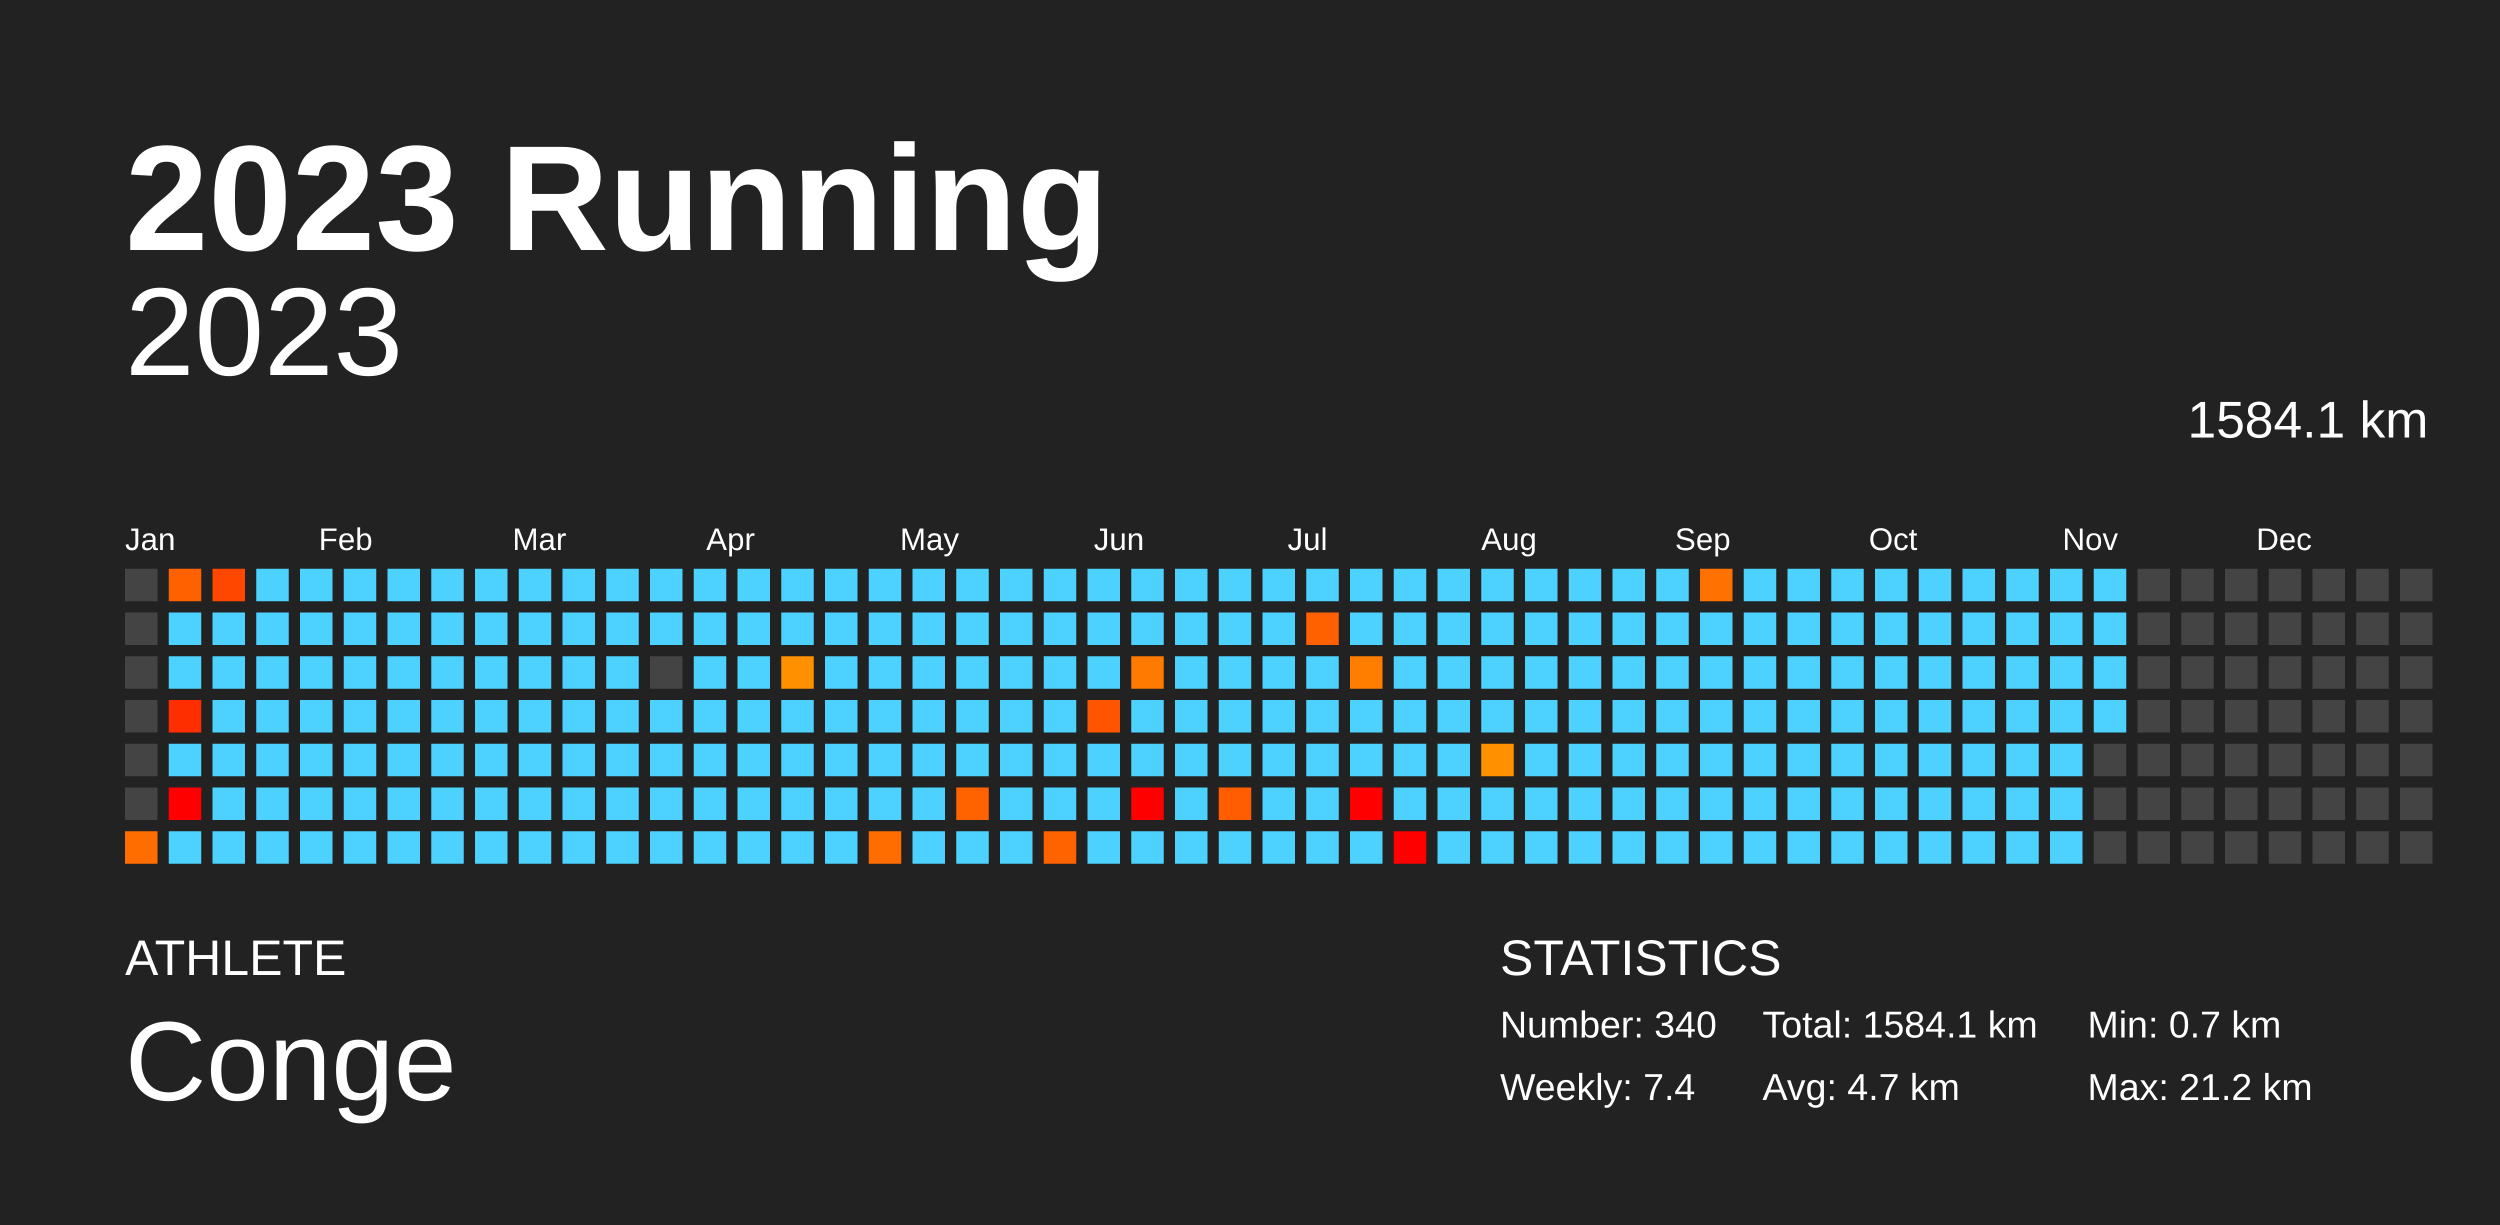
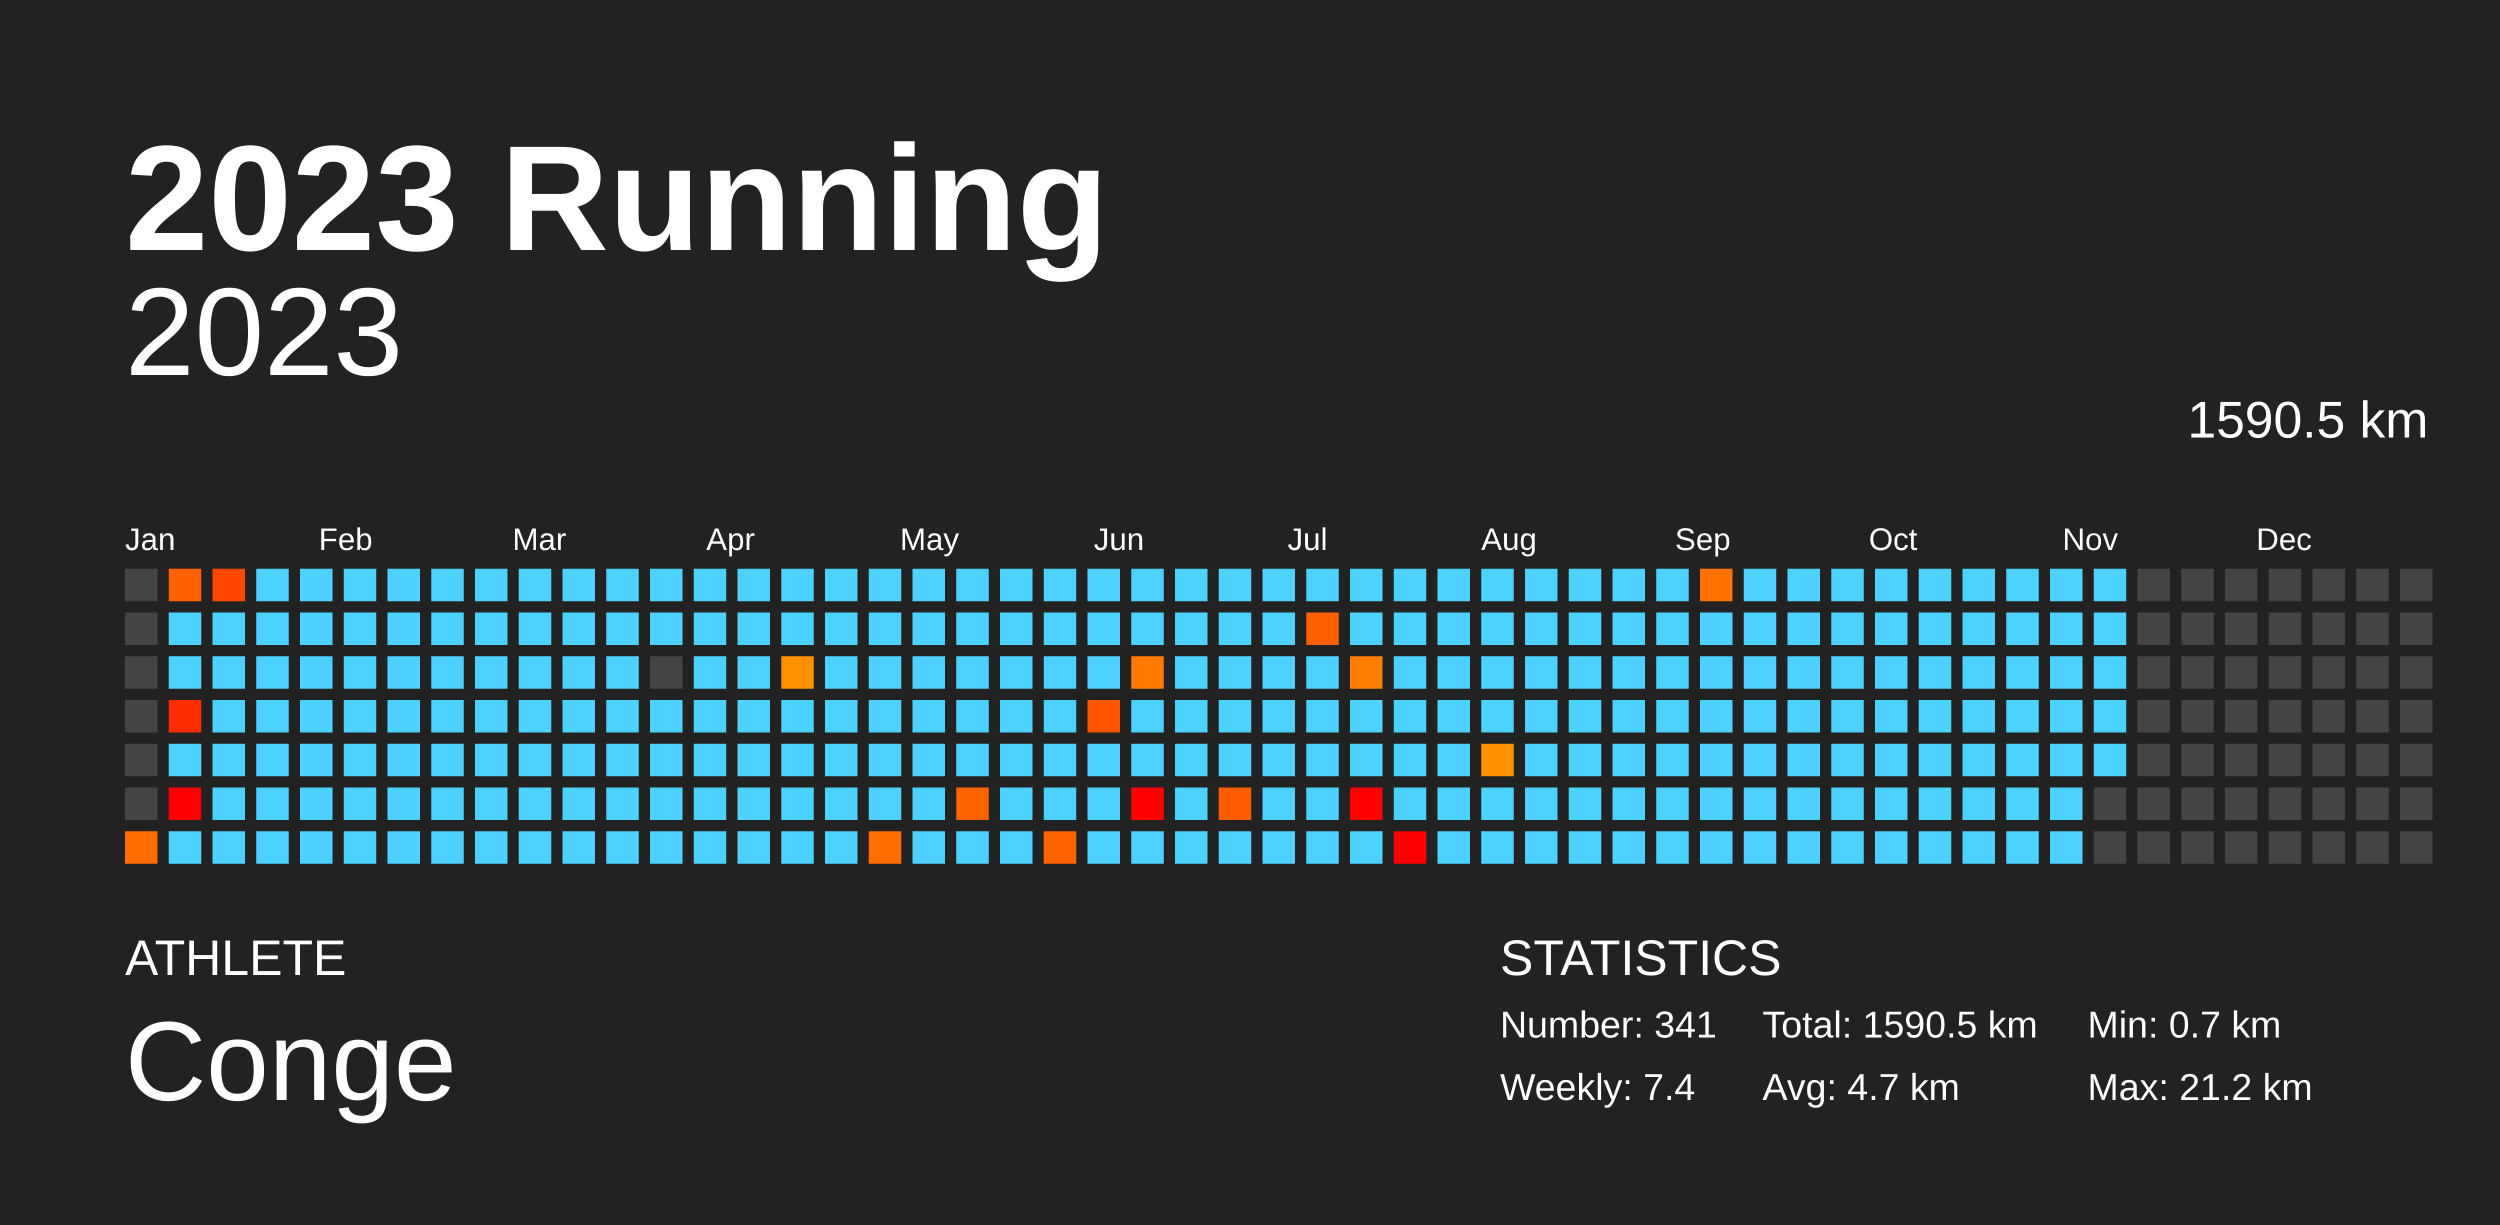
<svg xmlns="http://www.w3.org/2000/svg" baseProfile="full" height="98mm" version="1.1" viewBox="0,0,200,98" width="200mm">
  <defs />
  <rect fill="#222222" height="98" width="200" x="0" y="0" />
  <text fill="#FFFFFF" style="font-size:12px; font-family:Arial; font-weight:bold;" x="10" y="20">2023 Running</text>
  <text fill="#FFFFFF" style="font-size:4px; font-family:Arial" x="10" y="78">ATHLETE</text>
  <text fill="#FFFFFF" style="font-size:9px; font-family:Arial" x="10" y="88">Conge</text>
  <text fill="#FFFFFF" style="font-size:4px; font-family:Arial" x="120" y="78">STATISTICS</text>
-   <text fill="#FFFFFF" style="font-size:3px; font-family:Arial" x="120" y="83">Number: 340</text>
+   <text fill="#FFFFFF" style="font-size:3px; font-family:Arial" x="120" y="83">Number: 341</text>
  <text fill="#FFFFFF" style="font-size:3px; font-family:Arial" x="120" y="88">Weekly: 7.4</text>
-   <text fill="#FFFFFF" style="font-size:3px; font-family:Arial" x="141" y="83">Total: 1584.1 km</text>
+   <text fill="#FFFFFF" style="font-size:3px; font-family:Arial" x="141" y="83">Total: 1590.5 km</text>
  <text fill="#FFFFFF" style="font-size:3px; font-family:Arial" x="141" y="88">Avg: 4.7 km</text>
  <text fill="#FFFFFF" style="font-size:3px; font-family:Arial" x="167" y="83">Min: 0.7 km</text>
  <text fill="#FFFFFF" style="font-size:3px; font-family:Arial" x="167" y="88">Max: 21.2 km</text>
  <text alignment-baseline="hanging" fill="#FFFFFF" style="font-size:10.0px; font-family:Arial;" x="10" y="30">2023</text>
-   <text alignment-baseline="hanging" fill="#FFFFFF" style="font-size:4.125px; font-family:Arial;" x="175" y="35">1584.1 km</text>
+   <text alignment-baseline="hanging" fill="#FFFFFF" style="font-size:4.125px; font-family:Arial;" x="175" y="35">1590.5 km</text>
  <text fill="#FFFFFF" style="font-size:2.5px; font-family:Arial" x="10.0" y="44">Jan</text>
  <text fill="#FFFFFF" style="font-size:2.5px; font-family:Arial" x="25.5" y="44">Feb</text>
  <text fill="#FFFFFF" style="font-size:2.5px; font-family:Arial" x="41.0" y="44">Mar</text>
  <text fill="#FFFFFF" style="font-size:2.5px; font-family:Arial" x="56.5" y="44">Apr</text>
  <text fill="#FFFFFF" style="font-size:2.5px; font-family:Arial" x="72.0" y="44">May</text>
  <text fill="#FFFFFF" style="font-size:2.5px; font-family:Arial" x="87.5" y="44">Jun</text>
  <text fill="#FFFFFF" style="font-size:2.5px; font-family:Arial" x="103.0" y="44">Jul</text>
  <text fill="#FFFFFF" style="font-size:2.5px; font-family:Arial" x="118.5" y="44">Aug</text>
  <text fill="#FFFFFF" style="font-size:2.5px; font-family:Arial" x="134.0" y="44">Sep</text>
  <text fill="#FFFFFF" style="font-size:2.5px; font-family:Arial" x="149.5" y="44">Oct</text>
  <text fill="#FFFFFF" style="font-size:2.5px; font-family:Arial" x="165.0" y="44">Nov</text>
  <text fill="#FFFFFF" style="font-size:2.5px; font-family:Arial" x="180.5" y="44">Dec</text>
  <rect fill="#444444" height="2.6" width="2.6" x="10.0" y="45.5" />
  <rect fill="#444444" height="2.6" width="2.6" x="10.0" y="49.0" />
  <rect fill="#444444" height="2.6" width="2.6" x="10.0" y="52.5" />
  <rect fill="#444444" height="2.6" width="2.6" x="10.0" y="56.0" />
  <rect fill="#444444" height="2.6" width="2.6" x="10.0" y="59.5" />
  <rect fill="#444444" height="2.6" width="2.6" x="10.0" y="63.0" />
  <rect fill="#ff6d00" height="2.6" width="2.6" x="10.0" y="66.5" />
  <rect fill="#ff6100" height="2.6" width="2.6" x="13.5" y="45.5" />
  <rect fill="#4dd2ff" height="2.6" width="2.6" x="13.5" y="49.0" />
  <rect fill="#4dd2ff" height="2.6" width="2.6" x="13.5" y="52.5" />
  <rect fill="#ff2e00" height="2.6" width="2.6" x="13.5" y="56.0" />
  <rect fill="#4dd2ff" height="2.6" width="2.6" x="13.5" y="59.5" />
  <rect fill="red" height="2.6" width="2.6" x="13.5" y="63.0" />
  <rect fill="#4dd2ff" height="2.6" width="2.6" x="13.5" y="66.5" />
  <rect fill="#ff4700" height="2.6" width="2.6" x="17.0" y="45.5" />
  <rect fill="#4dd2ff" height="2.6" width="2.6" x="17.0" y="49.0" />
  <rect fill="#4dd2ff" height="2.6" width="2.6" x="17.0" y="52.5" />
  <rect fill="#4dd2ff" height="2.6" width="2.6" x="17.0" y="56.0" />
  <rect fill="#4dd2ff" height="2.6" width="2.6" x="17.0" y="59.5" />
  <rect fill="#4dd2ff" height="2.6" width="2.6" x="17.0" y="63.0" />
  <rect fill="#4dd2ff" height="2.6" width="2.6" x="17.0" y="66.5" />
  <rect fill="#4dd2ff" height="2.6" width="2.6" x="20.5" y="45.5" />
  <rect fill="#4dd2ff" height="2.6" width="2.6" x="20.5" y="49.0" />
  <rect fill="#4dd2ff" height="2.6" width="2.6" x="20.5" y="52.5" />
  <rect fill="#4dd2ff" height="2.6" width="2.6" x="20.5" y="56.0" />
  <rect fill="#4dd2ff" height="2.6" width="2.6" x="20.5" y="59.5" />
  <rect fill="#4dd2ff" height="2.6" width="2.6" x="20.5" y="63.0" />
  <rect fill="#4dd2ff" height="2.6" width="2.6" x="20.5" y="66.5" />
  <rect fill="#4dd2ff" height="2.6" width="2.6" x="24.0" y="45.5" />
  <rect fill="#4dd2ff" height="2.6" width="2.6" x="24.0" y="49.0" />
  <rect fill="#4dd2ff" height="2.6" width="2.6" x="24.0" y="52.5" />
  <rect fill="#4dd2ff" height="2.6" width="2.6" x="24.0" y="56.0" />
  <rect fill="#4dd2ff" height="2.6" width="2.6" x="24.0" y="59.5" />
  <rect fill="#4dd2ff" height="2.6" width="2.6" x="24.0" y="63.0" />
  <rect fill="#4dd2ff" height="2.6" width="2.6" x="24.0" y="66.5" />
  <rect fill="#4dd2ff" height="2.6" width="2.6" x="27.5" y="45.5" />
  <rect fill="#4dd2ff" height="2.6" width="2.6" x="27.5" y="49.0" />
  <rect fill="#4dd2ff" height="2.6" width="2.6" x="27.5" y="52.5" />
  <rect fill="#4dd2ff" height="2.6" width="2.6" x="27.5" y="56.0" />
  <rect fill="#4dd2ff" height="2.6" width="2.6" x="27.5" y="59.5" />
  <rect fill="#4dd2ff" height="2.6" width="2.6" x="27.5" y="63.0" />
  <rect fill="#4dd2ff" height="2.6" width="2.6" x="27.5" y="66.5" />
  <rect fill="#4dd2ff" height="2.6" width="2.6" x="31.0" y="45.5" />
  <rect fill="#4dd2ff" height="2.6" width="2.6" x="31.0" y="49.0" />
  <rect fill="#4dd2ff" height="2.6" width="2.6" x="31.0" y="52.5" />
  <rect fill="#4dd2ff" height="2.6" width="2.6" x="31.0" y="56.0" />
  <rect fill="#4dd2ff" height="2.6" width="2.6" x="31.0" y="59.5" />
  <rect fill="#4dd2ff" height="2.6" width="2.6" x="31.0" y="63.0" />
  <rect fill="#4dd2ff" height="2.6" width="2.6" x="31.0" y="66.5" />
  <rect fill="#4dd2ff" height="2.6" width="2.6" x="34.5" y="45.5" />
  <rect fill="#4dd2ff" height="2.6" width="2.6" x="34.5" y="49.0" />
  <rect fill="#4dd2ff" height="2.6" width="2.6" x="34.5" y="52.5" />
  <rect fill="#4dd2ff" height="2.6" width="2.6" x="34.5" y="56.0" />
  <rect fill="#4dd2ff" height="2.6" width="2.6" x="34.5" y="59.5" />
  <rect fill="#4dd2ff" height="2.6" width="2.6" x="34.5" y="63.0" />
  <rect fill="#4dd2ff" height="2.6" width="2.6" x="34.5" y="66.5" />
  <rect fill="#4dd2ff" height="2.6" width="2.6" x="38.0" y="45.5" />
  <rect fill="#4dd2ff" height="2.6" width="2.6" x="38.0" y="49.0" />
  <rect fill="#4dd2ff" height="2.6" width="2.6" x="38.0" y="52.5" />
  <rect fill="#4dd2ff" height="2.6" width="2.6" x="38.0" y="56.0" />
  <rect fill="#4dd2ff" height="2.6" width="2.6" x="38.0" y="59.5" />
  <rect fill="#4dd2ff" height="2.6" width="2.6" x="38.0" y="63.0" />
  <rect fill="#4dd2ff" height="2.6" width="2.6" x="38.0" y="66.5" />
  <rect fill="#4dd2ff" height="2.6" width="2.6" x="41.5" y="45.5" />
  <rect fill="#4dd2ff" height="2.6" width="2.6" x="41.5" y="49.0" />
  <rect fill="#4dd2ff" height="2.6" width="2.6" x="41.5" y="52.5" />
  <rect fill="#4dd2ff" height="2.6" width="2.6" x="41.5" y="56.0" />
  <rect fill="#4dd2ff" height="2.6" width="2.6" x="41.5" y="59.5" />
  <rect fill="#4dd2ff" height="2.6" width="2.6" x="41.5" y="63.0" />
  <rect fill="#4dd2ff" height="2.6" width="2.6" x="41.5" y="66.5" />
  <rect fill="#4dd2ff" height="2.6" width="2.6" x="45.0" y="45.5" />
  <rect fill="#4dd2ff" height="2.6" width="2.6" x="45.0" y="49.0" />
  <rect fill="#4dd2ff" height="2.6" width="2.6" x="45.0" y="52.5" />
  <rect fill="#4dd2ff" height="2.6" width="2.6" x="45.0" y="56.0" />
  <rect fill="#4dd2ff" height="2.6" width="2.6" x="45.0" y="59.5" />
  <rect fill="#4dd2ff" height="2.6" width="2.6" x="45.0" y="63.0" />
  <rect fill="#4dd2ff" height="2.6" width="2.6" x="45.0" y="66.5" />
  <rect fill="#4dd2ff" height="2.6" width="2.6" x="48.5" y="45.5" />
  <rect fill="#4dd2ff" height="2.6" width="2.6" x="48.5" y="49.0" />
  <rect fill="#4dd2ff" height="2.6" width="2.6" x="48.5" y="52.5" />
  <rect fill="#4dd2ff" height="2.6" width="2.6" x="48.5" y="56.0" />
  <rect fill="#4dd2ff" height="2.6" width="2.6" x="48.5" y="59.5" />
  <rect fill="#4dd2ff" height="2.6" width="2.6" x="48.5" y="63.0" />
  <rect fill="#4dd2ff" height="2.6" width="2.6" x="48.5" y="66.5" />
  <rect fill="#4dd2ff" height="2.6" width="2.6" x="52.0" y="45.5" />
  <rect fill="#4dd2ff" height="2.6" width="2.6" x="52.0" y="49.0" />
  <rect fill="#444444" height="2.6" width="2.6" x="52.0" y="52.5" />
  <rect fill="#4dd2ff" height="2.6" width="2.6" x="52.0" y="56.0" />
  <rect fill="#4dd2ff" height="2.6" width="2.6" x="52.0" y="59.5" />
  <rect fill="#4dd2ff" height="2.6" width="2.6" x="52.0" y="63.0" />
  <rect fill="#4dd2ff" height="2.6" width="2.6" x="52.0" y="66.5" />
  <rect fill="#4dd2ff" height="2.6" width="2.6" x="55.5" y="45.5" />
  <rect fill="#4dd2ff" height="2.6" width="2.6" x="55.5" y="49.0" />
  <rect fill="#4dd2ff" height="2.6" width="2.6" x="55.5" y="52.5" />
  <rect fill="#4dd2ff" height="2.6" width="2.6" x="55.5" y="56.0" />
  <rect fill="#4dd2ff" height="2.6" width="2.6" x="55.5" y="59.5" />
  <rect fill="#4dd2ff" height="2.6" width="2.6" x="55.5" y="63.0" />
  <rect fill="#4dd2ff" height="2.6" width="2.6" x="55.5" y="66.5" />
  <rect fill="#4dd2ff" height="2.6" width="2.6" x="59.0" y="45.5" />
  <rect fill="#4dd2ff" height="2.6" width="2.6" x="59.0" y="49.0" />
  <rect fill="#4dd2ff" height="2.6" width="2.6" x="59.0" y="52.5" />
  <rect fill="#4dd2ff" height="2.6" width="2.6" x="59.0" y="56.0" />
  <rect fill="#4dd2ff" height="2.6" width="2.6" x="59.0" y="59.5" />
  <rect fill="#4dd2ff" height="2.6" width="2.6" x="59.0" y="63.0" />
  <rect fill="#4dd2ff" height="2.6" width="2.6" x="59.0" y="66.5" />
  <rect fill="#4dd2ff" height="2.6" width="2.6" x="62.5" y="45.5" />
  <rect fill="#4dd2ff" height="2.6" width="2.6" x="62.5" y="49.0" />
  <rect fill="#ff9100" height="2.6" width="2.6" x="62.5" y="52.5" />
  <rect fill="#4dd2ff" height="2.6" width="2.6" x="62.5" y="56.0" />
  <rect fill="#4dd2ff" height="2.6" width="2.6" x="62.5" y="59.5" />
  <rect fill="#4dd2ff" height="2.6" width="2.6" x="62.5" y="63.0" />
  <rect fill="#4dd2ff" height="2.6" width="2.6" x="62.5" y="66.5" />
  <rect fill="#4dd2ff" height="2.6" width="2.6" x="66.0" y="45.5" />
  <rect fill="#4dd2ff" height="2.6" width="2.6" x="66.0" y="49.0" />
  <rect fill="#4dd2ff" height="2.6" width="2.6" x="66.0" y="52.5" />
  <rect fill="#4dd2ff" height="2.6" width="2.6" x="66.0" y="56.0" />
  <rect fill="#4dd2ff" height="2.6" width="2.6" x="66.0" y="59.5" />
  <rect fill="#4dd2ff" height="2.6" width="2.6" x="66.0" y="63.0" />
  <rect fill="#4dd2ff" height="2.6" width="2.6" x="66.0" y="66.5" />
  <rect fill="#4dd2ff" height="2.6" width="2.6" x="69.5" y="45.5" />
  <rect fill="#4dd2ff" height="2.6" width="2.6" x="69.5" y="49.0" />
  <rect fill="#4dd2ff" height="2.6" width="2.6" x="69.5" y="52.5" />
  <rect fill="#4dd2ff" height="2.6" width="2.6" x="69.5" y="56.0" />
  <rect fill="#4dd2ff" height="2.6" width="2.6" x="69.5" y="59.5" />
  <rect fill="#4dd2ff" height="2.6" width="2.6" x="69.5" y="63.0" />
  <rect fill="#ff6d00" height="2.6" width="2.6" x="69.5" y="66.5" />
  <rect fill="#4dd2ff" height="2.6" width="2.6" x="73.0" y="45.5" />
  <rect fill="#4dd2ff" height="2.6" width="2.6" x="73.0" y="49.0" />
  <rect fill="#4dd2ff" height="2.6" width="2.6" x="73.0" y="52.5" />
  <rect fill="#4dd2ff" height="2.6" width="2.6" x="73.0" y="56.0" />
  <rect fill="#4dd2ff" height="2.6" width="2.6" x="73.0" y="59.5" />
  <rect fill="#4dd2ff" height="2.6" width="2.6" x="73.0" y="63.0" />
  <rect fill="#4dd2ff" height="2.6" width="2.6" x="73.0" y="66.5" />
  <rect fill="#4dd2ff" height="2.6" width="2.6" x="76.5" y="45.5" />
  <rect fill="#4dd2ff" height="2.6" width="2.6" x="76.5" y="49.0" />
  <rect fill="#4dd2ff" height="2.6" width="2.6" x="76.5" y="52.5" />
  <rect fill="#4dd2ff" height="2.6" width="2.6" x="76.5" y="56.0" />
  <rect fill="#4dd2ff" height="2.6" width="2.6" x="76.5" y="59.5" />
  <rect fill="#ff6300" height="2.6" width="2.6" x="76.5" y="63.0" />
  <rect fill="#4dd2ff" height="2.6" width="2.6" x="76.5" y="66.5" />
  <rect fill="#4dd2ff" height="2.6" width="2.6" x="80.0" y="45.5" />
  <rect fill="#4dd2ff" height="2.6" width="2.6" x="80.0" y="49.0" />
  <rect fill="#4dd2ff" height="2.6" width="2.6" x="80.0" y="52.5" />
  <rect fill="#4dd2ff" height="2.6" width="2.6" x="80.0" y="56.0" />
  <rect fill="#4dd2ff" height="2.6" width="2.6" x="80.0" y="59.5" />
  <rect fill="#4dd2ff" height="2.6" width="2.6" x="80.0" y="63.0" />
  <rect fill="#4dd2ff" height="2.6" width="2.6" x="80.0" y="66.5" />
  <rect fill="#4dd2ff" height="2.6" width="2.6" x="83.5" y="45.5" />
  <rect fill="#4dd2ff" height="2.6" width="2.6" x="83.5" y="49.0" />
  <rect fill="#4dd2ff" height="2.6" width="2.6" x="83.5" y="52.5" />
  <rect fill="#4dd2ff" height="2.6" width="2.6" x="83.5" y="56.0" />
  <rect fill="#4dd2ff" height="2.6" width="2.6" x="83.5" y="59.5" />
  <rect fill="#4dd2ff" height="2.6" width="2.6" x="83.5" y="63.0" />
  <rect fill="#ff6300" height="2.6" width="2.6" x="83.5" y="66.5" />
  <rect fill="#4dd2ff" height="2.6" width="2.6" x="87.0" y="45.5" />
  <rect fill="#4dd2ff" height="2.6" width="2.6" x="87.0" y="49.0" />
  <rect fill="#4dd2ff" height="2.6" width="2.6" x="87.0" y="52.5" />
  <rect fill="#ff5500" height="2.6" width="2.6" x="87.0" y="56.0" />
  <rect fill="#4dd2ff" height="2.6" width="2.6" x="87.0" y="59.5" />
  <rect fill="#4dd2ff" height="2.6" width="2.6" x="87.0" y="63.0" />
  <rect fill="#4dd2ff" height="2.6" width="2.6" x="87.0" y="66.5" />
  <rect fill="#4dd2ff" height="2.6" width="2.6" x="90.5" y="45.5" />
  <rect fill="#4dd2ff" height="2.6" width="2.6" x="90.5" y="49.0" />
  <rect fill="#ff7a00" height="2.6" width="2.6" x="90.5" y="52.5" />
  <rect fill="#4dd2ff" height="2.6" width="2.6" x="90.5" y="56.0" />
  <rect fill="#4dd2ff" height="2.6" width="2.6" x="90.5" y="59.5" />
  <rect fill="red" height="2.6" width="2.6" x="90.5" y="63.0" />
  <rect fill="#4dd2ff" height="2.6" width="2.6" x="90.5" y="66.5" />
  <rect fill="#4dd2ff" height="2.6" width="2.6" x="94.0" y="45.5" />
  <rect fill="#4dd2ff" height="2.6" width="2.6" x="94.0" y="49.0" />
  <rect fill="#4dd2ff" height="2.6" width="2.6" x="94.0" y="52.5" />
  <rect fill="#4dd2ff" height="2.6" width="2.6" x="94.0" y="56.0" />
  <rect fill="#4dd2ff" height="2.6" width="2.6" x="94.0" y="59.5" />
  <rect fill="#4dd2ff" height="2.6" width="2.6" x="94.0" y="63.0" />
  <rect fill="#4dd2ff" height="2.6" width="2.6" x="94.0" y="66.5" />
  <rect fill="#4dd2ff" height="2.6" width="2.6" x="97.5" y="45.5" />
  <rect fill="#4dd2ff" height="2.6" width="2.6" x="97.5" y="49.0" />
  <rect fill="#4dd2ff" height="2.6" width="2.6" x="97.5" y="52.5" />
  <rect fill="#4dd2ff" height="2.6" width="2.6" x="97.5" y="56.0" />
  <rect fill="#4dd2ff" height="2.6" width="2.6" x="97.5" y="59.5" />
  <rect fill="#ff5d00" height="2.6" width="2.6" x="97.5" y="63.0" />
  <rect fill="#4dd2ff" height="2.6" width="2.6" x="97.5" y="66.5" />
  <rect fill="#4dd2ff" height="2.6" width="2.6" x="101.0" y="45.5" />
  <rect fill="#4dd2ff" height="2.6" width="2.6" x="101.0" y="49.0" />
  <rect fill="#4dd2ff" height="2.6" width="2.6" x="101.0" y="52.5" />
  <rect fill="#4dd2ff" height="2.6" width="2.6" x="101.0" y="56.0" />
  <rect fill="#4dd2ff" height="2.6" width="2.6" x="101.0" y="59.5" />
  <rect fill="#4dd2ff" height="2.6" width="2.6" x="101.0" y="63.0" />
  <rect fill="#4dd2ff" height="2.6" width="2.6" x="101.0" y="66.5" />
  <rect fill="#4dd2ff" height="2.6" width="2.6" x="104.5" y="45.5" />
  <rect fill="#ff6000" height="2.6" width="2.6" x="104.5" y="49.0" />
  <rect fill="#4dd2ff" height="2.6" width="2.6" x="104.5" y="52.5" />
  <rect fill="#4dd2ff" height="2.6" width="2.6" x="104.5" y="56.0" />
  <rect fill="#4dd2ff" height="2.6" width="2.6" x="104.5" y="59.5" />
  <rect fill="#4dd2ff" height="2.6" width="2.6" x="104.5" y="63.0" />
  <rect fill="#4dd2ff" height="2.6" width="2.6" x="104.5" y="66.5" />
  <rect fill="#4dd2ff" height="2.6" width="2.6" x="108.0" y="45.5" />
  <rect fill="#4dd2ff" height="2.6" width="2.6" x="108.0" y="49.0" />
  <rect fill="#ff7e00" height="2.6" width="2.6" x="108.0" y="52.5" />
  <rect fill="#4dd2ff" height="2.6" width="2.6" x="108.0" y="56.0" />
  <rect fill="#4dd2ff" height="2.6" width="2.6" x="108.0" y="59.5" />
  <rect fill="red" height="2.6" width="2.6" x="108.0" y="63.0" />
  <rect fill="#4dd2ff" height="2.6" width="2.6" x="108.0" y="66.5" />
  <rect fill="#4dd2ff" height="2.6" width="2.6" x="111.5" y="45.5" />
  <rect fill="#4dd2ff" height="2.6" width="2.6" x="111.5" y="49.0" />
  <rect fill="#4dd2ff" height="2.6" width="2.6" x="111.5" y="52.5" />
  <rect fill="#4dd2ff" height="2.6" width="2.6" x="111.5" y="56.0" />
  <rect fill="#4dd2ff" height="2.6" width="2.6" x="111.5" y="59.5" />
  <rect fill="#4dd2ff" height="2.6" width="2.6" x="111.5" y="63.0" />
  <rect fill="red" height="2.6" width="2.6" x="111.5" y="66.5" />
  <rect fill="#4dd2ff" height="2.6" width="2.6" x="115.0" y="45.5" />
  <rect fill="#4dd2ff" height="2.6" width="2.6" x="115.0" y="49.0" />
  <rect fill="#4dd2ff" height="2.6" width="2.6" x="115.0" y="52.5" />
  <rect fill="#4dd2ff" height="2.6" width="2.6" x="115.0" y="56.0" />
  <rect fill="#4dd2ff" height="2.6" width="2.6" x="115.0" y="59.5" />
  <rect fill="#4dd2ff" height="2.6" width="2.6" x="115.0" y="63.0" />
  <rect fill="#4dd2ff" height="2.6" width="2.6" x="115.0" y="66.5" />
  <rect fill="#4dd2ff" height="2.6" width="2.6" x="118.5" y="45.5" />
  <rect fill="#4dd2ff" height="2.6" width="2.6" x="118.5" y="49.0" />
  <rect fill="#4dd2ff" height="2.6" width="2.6" x="118.5" y="52.5" />
  <rect fill="#4dd2ff" height="2.6" width="2.6" x="118.5" y="56.0" />
  <rect fill="#ff9000" height="2.6" width="2.6" x="118.5" y="59.5" />
  <rect fill="#4dd2ff" height="2.6" width="2.6" x="118.5" y="63.0" />
  <rect fill="#4dd2ff" height="2.6" width="2.6" x="118.5" y="66.5" />
  <rect fill="#4dd2ff" height="2.6" width="2.6" x="122.0" y="45.5" />
  <rect fill="#4dd2ff" height="2.6" width="2.6" x="122.0" y="49.0" />
  <rect fill="#4dd2ff" height="2.6" width="2.6" x="122.0" y="52.5" />
  <rect fill="#4dd2ff" height="2.6" width="2.6" x="122.0" y="56.0" />
  <rect fill="#4dd2ff" height="2.6" width="2.6" x="122.0" y="59.5" />
  <rect fill="#4dd2ff" height="2.6" width="2.6" x="122.0" y="63.0" />
  <rect fill="#4dd2ff" height="2.6" width="2.6" x="122.0" y="66.5" />
  <rect fill="#4dd2ff" height="2.6" width="2.6" x="125.5" y="45.5" />
  <rect fill="#4dd2ff" height="2.6" width="2.6" x="125.5" y="49.0" />
  <rect fill="#4dd2ff" height="2.6" width="2.6" x="125.5" y="52.5" />
  <rect fill="#4dd2ff" height="2.6" width="2.6" x="125.5" y="56.0" />
  <rect fill="#4dd2ff" height="2.6" width="2.6" x="125.5" y="59.5" />
  <rect fill="#4dd2ff" height="2.6" width="2.6" x="125.5" y="63.0" />
  <rect fill="#4dd2ff" height="2.6" width="2.6" x="125.5" y="66.5" />
  <rect fill="#4dd2ff" height="2.6" width="2.6" x="129.0" y="45.5" />
  <rect fill="#4dd2ff" height="2.6" width="2.6" x="129.0" y="49.0" />
  <rect fill="#4dd2ff" height="2.6" width="2.6" x="129.0" y="52.5" />
  <rect fill="#4dd2ff" height="2.6" width="2.6" x="129.0" y="56.0" />
  <rect fill="#4dd2ff" height="2.6" width="2.6" x="129.0" y="59.5" />
  <rect fill="#4dd2ff" height="2.6" width="2.6" x="129.0" y="63.0" />
  <rect fill="#4dd2ff" height="2.6" width="2.6" x="129.0" y="66.5" />
  <rect fill="#4dd2ff" height="2.6" width="2.6" x="132.5" y="45.5" />
  <rect fill="#4dd2ff" height="2.6" width="2.6" x="132.5" y="49.0" />
  <rect fill="#4dd2ff" height="2.6" width="2.6" x="132.5" y="52.5" />
  <rect fill="#4dd2ff" height="2.6" width="2.6" x="132.5" y="56.0" />
  <rect fill="#4dd2ff" height="2.6" width="2.6" x="132.5" y="59.5" />
  <rect fill="#4dd2ff" height="2.6" width="2.6" x="132.5" y="63.0" />
  <rect fill="#4dd2ff" height="2.6" width="2.6" x="132.5" y="66.5" />
  <rect fill="#ff7100" height="2.6" width="2.6" x="136.0" y="45.5" />
  <rect fill="#4dd2ff" height="2.6" width="2.6" x="136.0" y="49.0" />
  <rect fill="#4dd2ff" height="2.6" width="2.6" x="136.0" y="52.5" />
  <rect fill="#4dd2ff" height="2.6" width="2.6" x="136.0" y="56.0" />
  <rect fill="#4dd2ff" height="2.6" width="2.6" x="136.0" y="59.5" />
  <rect fill="#4dd2ff" height="2.6" width="2.6" x="136.0" y="63.0" />
  <rect fill="#4dd2ff" height="2.6" width="2.6" x="136.0" y="66.5" />
  <rect fill="#4dd2ff" height="2.6" width="2.6" x="139.5" y="45.5" />
  <rect fill="#4dd2ff" height="2.6" width="2.6" x="139.5" y="49.0" />
  <rect fill="#4dd2ff" height="2.6" width="2.6" x="139.5" y="52.5" />
  <rect fill="#4dd2ff" height="2.6" width="2.6" x="139.5" y="56.0" />
  <rect fill="#4dd2ff" height="2.6" width="2.6" x="139.5" y="59.5" />
  <rect fill="#4dd2ff" height="2.6" width="2.6" x="139.5" y="63.0" />
  <rect fill="#4dd2ff" height="2.6" width="2.6" x="139.5" y="66.5" />
  <rect fill="#4dd2ff" height="2.6" width="2.6" x="143.0" y="45.5" />
  <rect fill="#4dd2ff" height="2.6" width="2.6" x="143.0" y="49.0" />
  <rect fill="#4dd2ff" height="2.6" width="2.6" x="143.0" y="52.5" />
  <rect fill="#4dd2ff" height="2.6" width="2.6" x="143.0" y="56.0" />
  <rect fill="#4dd2ff" height="2.6" width="2.6" x="143.0" y="59.5" />
  <rect fill="#4dd2ff" height="2.6" width="2.6" x="143.0" y="63.0" />
  <rect fill="#4dd2ff" height="2.6" width="2.6" x="143.0" y="66.5" />
  <rect fill="#4dd2ff" height="2.6" width="2.6" x="146.5" y="45.5" />
  <rect fill="#4dd2ff" height="2.6" width="2.6" x="146.5" y="49.0" />
  <rect fill="#4dd2ff" height="2.6" width="2.6" x="146.5" y="52.5" />
  <rect fill="#4dd2ff" height="2.6" width="2.6" x="146.5" y="56.0" />
  <rect fill="#4dd2ff" height="2.6" width="2.6" x="146.5" y="59.5" />
  <rect fill="#4dd2ff" height="2.6" width="2.6" x="146.5" y="63.0" />
  <rect fill="#4dd2ff" height="2.6" width="2.6" x="146.5" y="66.5" />
  <rect fill="#4dd2ff" height="2.6" width="2.6" x="150.0" y="45.5" />
  <rect fill="#4dd2ff" height="2.6" width="2.6" x="150.0" y="49.0" />
  <rect fill="#4dd2ff" height="2.6" width="2.6" x="150.0" y="52.5" />
  <rect fill="#4dd2ff" height="2.6" width="2.6" x="150.0" y="56.0" />
  <rect fill="#4dd2ff" height="2.6" width="2.6" x="150.0" y="59.5" />
  <rect fill="#4dd2ff" height="2.6" width="2.6" x="150.0" y="63.0" />
  <rect fill="#4dd2ff" height="2.6" width="2.6" x="150.0" y="66.5" />
  <rect fill="#4dd2ff" height="2.6" width="2.6" x="153.5" y="45.5" />
  <rect fill="#4dd2ff" height="2.6" width="2.6" x="153.5" y="49.0" />
  <rect fill="#4dd2ff" height="2.6" width="2.6" x="153.5" y="52.5" />
  <rect fill="#4dd2ff" height="2.6" width="2.6" x="153.5" y="56.0" />
  <rect fill="#4dd2ff" height="2.6" width="2.6" x="153.5" y="59.5" />
  <rect fill="#4dd2ff" height="2.6" width="2.6" x="153.5" y="63.0" />
  <rect fill="#4dd2ff" height="2.6" width="2.6" x="153.5" y="66.5" />
  <rect fill="#4dd2ff" height="2.6" width="2.6" x="157.0" y="45.5" />
  <rect fill="#4dd2ff" height="2.6" width="2.6" x="157.0" y="49.0" />
  <rect fill="#4dd2ff" height="2.6" width="2.6" x="157.0" y="52.5" />
  <rect fill="#4dd2ff" height="2.6" width="2.6" x="157.0" y="56.0" />
  <rect fill="#4dd2ff" height="2.6" width="2.6" x="157.0" y="59.5" />
  <rect fill="#4dd2ff" height="2.6" width="2.6" x="157.0" y="63.0" />
  <rect fill="#4dd2ff" height="2.6" width="2.6" x="157.0" y="66.5" />
  <rect fill="#4dd2ff" height="2.6" width="2.6" x="160.5" y="45.5" />
  <rect fill="#4dd2ff" height="2.6" width="2.6" x="160.5" y="49.0" />
  <rect fill="#4dd2ff" height="2.6" width="2.6" x="160.5" y="52.5" />
  <rect fill="#4dd2ff" height="2.6" width="2.6" x="160.5" y="56.0" />
  <rect fill="#4dd2ff" height="2.6" width="2.6" x="160.5" y="59.5" />
  <rect fill="#4dd2ff" height="2.6" width="2.6" x="160.5" y="63.0" />
  <rect fill="#4dd2ff" height="2.6" width="2.6" x="160.5" y="66.5" />
  <rect fill="#4dd2ff" height="2.6" width="2.6" x="164.0" y="45.5" />
  <rect fill="#4dd2ff" height="2.6" width="2.6" x="164.0" y="49.0" />
  <rect fill="#4dd2ff" height="2.6" width="2.6" x="164.0" y="52.5" />
  <rect fill="#4dd2ff" height="2.6" width="2.6" x="164.0" y="56.0" />
  <rect fill="#4dd2ff" height="2.6" width="2.6" x="164.0" y="59.5" />
  <rect fill="#4dd2ff" height="2.6" width="2.6" x="164.0" y="63.0" />
  <rect fill="#4dd2ff" height="2.6" width="2.6" x="164.0" y="66.5" />
  <rect fill="#4dd2ff" height="2.6" width="2.6" x="167.5" y="45.5" />
  <rect fill="#4dd2ff" height="2.6" width="2.6" x="167.5" y="49.0" />
  <rect fill="#4dd2ff" height="2.6" width="2.6" x="167.5" y="52.5" />
  <rect fill="#4dd2ff" height="2.6" width="2.6" x="167.5" y="56.0" />
-   <rect fill="#444444" height="2.6" width="2.6" x="167.5" y="59.5" />
+   <rect fill="#4dd2ff" height="2.6" width="2.6" x="167.5" y="59.5" />
  <rect fill="#444444" height="2.6" width="2.6" x="167.5" y="63.0" />
  <rect fill="#444444" height="2.6" width="2.6" x="167.5" y="66.5" />
  <rect fill="#444444" height="2.6" width="2.6" x="171.0" y="45.5" />
  <rect fill="#444444" height="2.6" width="2.6" x="171.0" y="49.0" />
  <rect fill="#444444" height="2.6" width="2.6" x="171.0" y="52.5" />
  <rect fill="#444444" height="2.6" width="2.6" x="171.0" y="56.0" />
  <rect fill="#444444" height="2.6" width="2.6" x="171.0" y="59.5" />
  <rect fill="#444444" height="2.6" width="2.6" x="171.0" y="63.0" />
  <rect fill="#444444" height="2.6" width="2.6" x="171.0" y="66.5" />
  <rect fill="#444444" height="2.6" width="2.6" x="174.5" y="45.5" />
  <rect fill="#444444" height="2.6" width="2.6" x="174.5" y="49.0" />
  <rect fill="#444444" height="2.6" width="2.6" x="174.5" y="52.5" />
  <rect fill="#444444" height="2.6" width="2.6" x="174.5" y="56.0" />
  <rect fill="#444444" height="2.6" width="2.6" x="174.5" y="59.5" />
  <rect fill="#444444" height="2.6" width="2.6" x="174.5" y="63.0" />
  <rect fill="#444444" height="2.6" width="2.6" x="174.5" y="66.5" />
  <rect fill="#444444" height="2.6" width="2.6" x="178.0" y="45.5" />
  <rect fill="#444444" height="2.6" width="2.6" x="178.0" y="49.0" />
  <rect fill="#444444" height="2.6" width="2.6" x="178.0" y="52.5" />
  <rect fill="#444444" height="2.6" width="2.6" x="178.0" y="56.0" />
  <rect fill="#444444" height="2.6" width="2.6" x="178.0" y="59.5" />
  <rect fill="#444444" height="2.6" width="2.6" x="178.0" y="63.0" />
  <rect fill="#444444" height="2.6" width="2.6" x="178.0" y="66.5" />
  <rect fill="#444444" height="2.6" width="2.6" x="181.5" y="45.5" />
  <rect fill="#444444" height="2.6" width="2.6" x="181.5" y="49.0" />
  <rect fill="#444444" height="2.6" width="2.6" x="181.5" y="52.5" />
  <rect fill="#444444" height="2.6" width="2.6" x="181.5" y="56.0" />
  <rect fill="#444444" height="2.6" width="2.6" x="181.5" y="59.5" />
  <rect fill="#444444" height="2.6" width="2.6" x="181.5" y="63.0" />
  <rect fill="#444444" height="2.6" width="2.6" x="181.5" y="66.5" />
  <rect fill="#444444" height="2.6" width="2.6" x="185.0" y="45.5" />
  <rect fill="#444444" height="2.6" width="2.6" x="185.0" y="49.0" />
  <rect fill="#444444" height="2.6" width="2.6" x="185.0" y="52.5" />
  <rect fill="#444444" height="2.6" width="2.6" x="185.0" y="56.0" />
  <rect fill="#444444" height="2.6" width="2.6" x="185.0" y="59.5" />
  <rect fill="#444444" height="2.6" width="2.6" x="185.0" y="63.0" />
  <rect fill="#444444" height="2.6" width="2.6" x="185.0" y="66.5" />
  <rect fill="#444444" height="2.6" width="2.6" x="188.5" y="45.5" />
  <rect fill="#444444" height="2.6" width="2.6" x="188.5" y="49.0" />
  <rect fill="#444444" height="2.6" width="2.6" x="188.5" y="52.5" />
  <rect fill="#444444" height="2.6" width="2.6" x="188.5" y="56.0" />
  <rect fill="#444444" height="2.6" width="2.6" x="188.5" y="59.5" />
  <rect fill="#444444" height="2.6" width="2.6" x="188.5" y="63.0" />
  <rect fill="#444444" height="2.6" width="2.6" x="188.5" y="66.5" />
  <rect fill="#444444" height="2.6" width="2.6" x="192.0" y="45.5" />
  <rect fill="#444444" height="2.6" width="2.6" x="192.0" y="49.0" />
  <rect fill="#444444" height="2.6" width="2.6" x="192.0" y="52.5" />
  <rect fill="#444444" height="2.6" width="2.6" x="192.0" y="56.0" />
  <rect fill="#444444" height="2.6" width="2.6" x="192.0" y="59.5" />
  <rect fill="#444444" height="2.6" width="2.6" x="192.0" y="63.0" />
  <rect fill="#444444" height="2.6" width="2.6" x="192.0" y="66.5" />
</svg>
